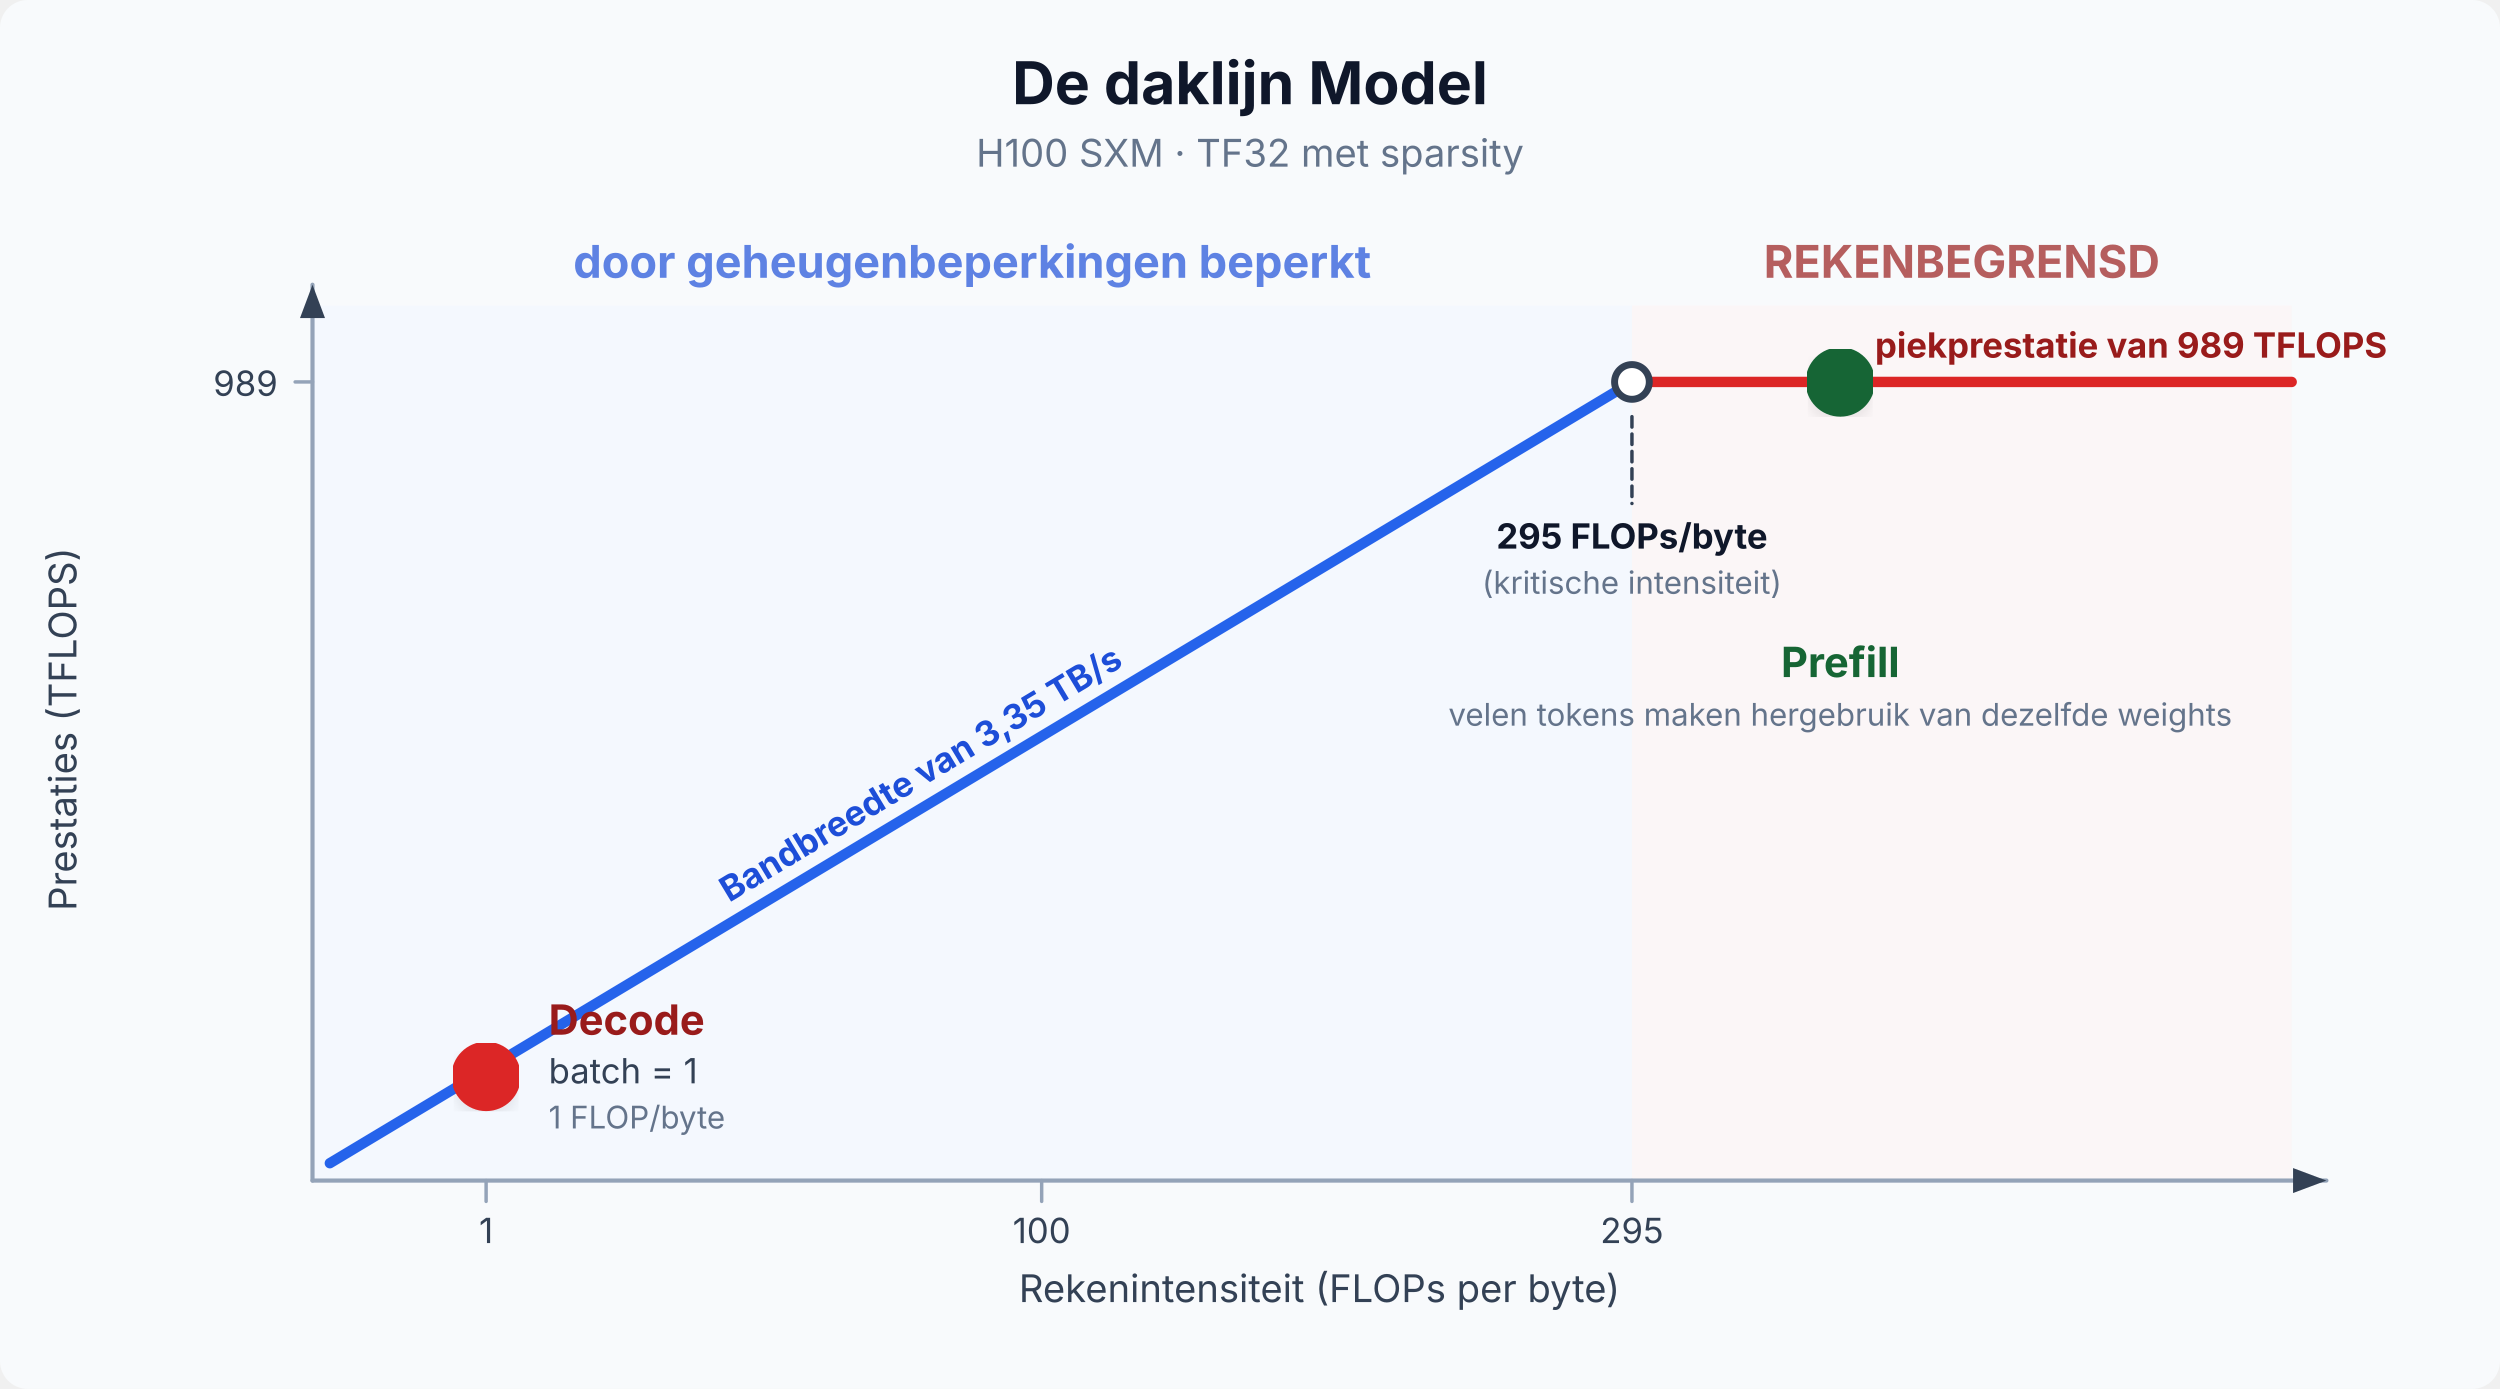
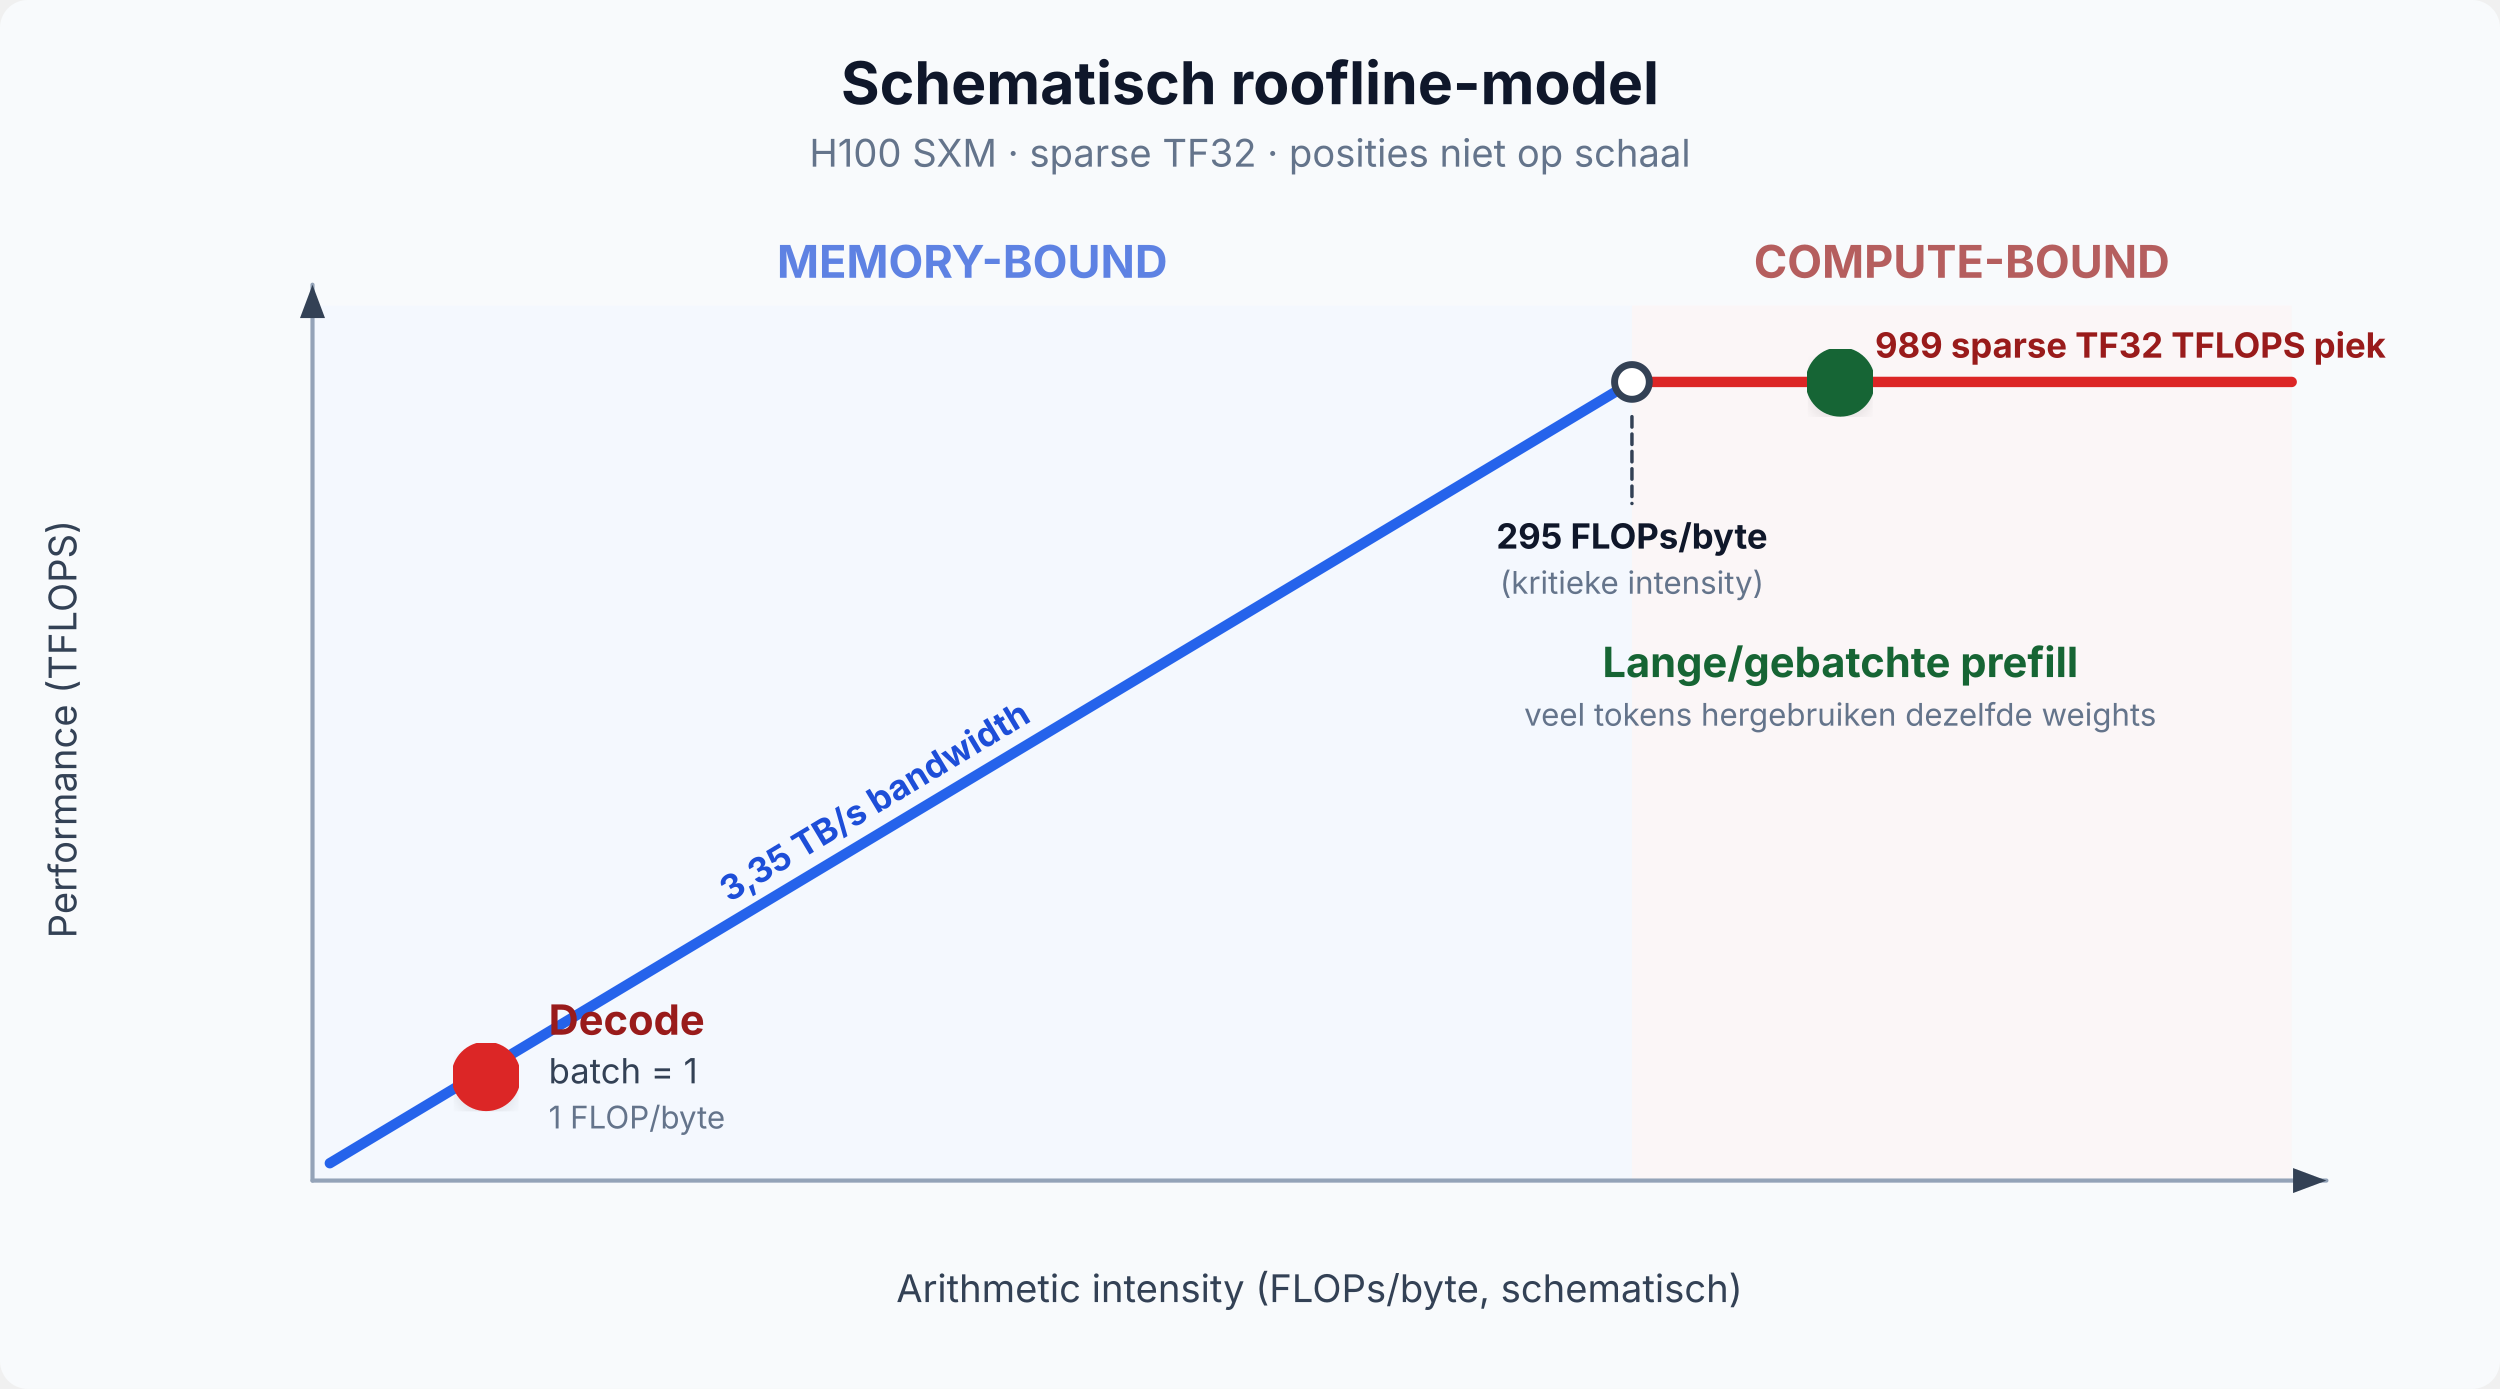
<svg xmlns="http://www.w3.org/2000/svg" viewBox="0 0 720 400" font-family="Inter, system-ui, sans-serif" role="img" aria-label="Roofline Model" data-visual-system="evidence-plate-v1" preserveAspectRatio="xMidYMid meet" shape-rendering="geometricPrecision" text-rendering="geometricPrecision">
  <defs>
    <filter id="s" x="-2%" y="-2%" width="104%" height="108%">
      <feDropShadow dx="0" dy="2" stdDeviation="2" flood-opacity="0.08" />
    </filter>
    <marker id="arr" markerWidth="8" markerHeight="6" refX="8" refY="3" orient="auto">
      <polygon points="0,0 8,3 0,6" fill="#334155" />
    </marker>
  </defs>
  <style data-visual-system="evidence-plate-v1">
    * { animation: none !important; }
    .anim-box, .bar, .bar-text, .seq-item, .t-box, .flow { opacity: 1 !important; transform: none !important; }
    path, line, polyline { stroke-linecap: round; stroke-linejoin: round; }
  </style>
  <rect width="720" height="400" fill="#f8fafc" rx="8" />
-   <text y="30" text-anchor="middle" font-size="17" font-weight="bold" fill="#0f172a" x="360">De daklijn Model</text>
-   <text y="48" text-anchor="middle" font-size="11" fill="#64748b" x="360">H100 SXM · TF32 met sparsity</text>
+   <text y="30" text-anchor="middle" font-size="17" font-weight="bold" fill="#0f172a" x="360">Schematisch roofline-model</text>
+   <text y="48" text-anchor="middle" font-size="11" fill="#64748b" x="360">H100 SXM · sparse TF32 · posities niet op schaal</text>
  <polygon points="90,340 90,88 470,88 470,340" fill="#eff6ff" opacity="0.5" />
  <polygon points="470,340 470,88 660,88 660,340" fill="#fef2f2" opacity="0.5" />
-   <text y="80" text-anchor="middle" font-size="13" font-weight="bold" fill="#1d4ed8" opacity="0.7" x="280">door geheugenbeperkingen beperkt</text>
-   <text y="80" text-anchor="middle" font-size="13" font-weight="bold" fill="#991b1b" opacity="0.7" x="565">REKENBEGRENSD</text>
+   <text y="80" text-anchor="middle" font-size="13" font-weight="bold" fill="#1d4ed8" opacity="0.7" x="280">MEMORY-BOUND</text>
+   <text y="80" text-anchor="middle" font-size="13" font-weight="bold" fill="#991b1b" opacity="0.7" x="565">COMPUTE-BOUND</text>
  <line x1="90" y1="340" x2="670" y2="340" stroke="#94a3b8" stroke-width="1.2" marker-end="url(#arr)" />
  <line x1="90" y1="340" x2="90" y2="82" stroke="#94a3b8" stroke-width="1.2" marker-end="url(#arr)" />
-   <text y="210" text-anchor="middle" font-size="11" fill="#334155" x="22" transform="rotate(-90,22,210)">Prestaties (TFLOPS)</text>
-   <text y="375" text-anchor="middle" font-size="11" fill="#334155" x="380">Rekenintensiteit (FLOPs per byte)</text>
-   <line x1="140" y1="340" x2="140" y2="346" stroke="#94a3b8" stroke-width="1" />
-   <text y="358" text-anchor="middle" font-size="10" fill="#334155" x="140">1</text>
-   <line x1="300" y1="340" x2="300" y2="346" stroke="#94a3b8" stroke-width="1" />
-   <text y="358" text-anchor="middle" font-size="10" fill="#334155" x="300">100</text>
-   <line x1="470" y1="340" x2="470" y2="346" stroke="#94a3b8" stroke-width="1" />
-   <text y="358" text-anchor="middle" font-size="10" fill="#334155" x="470">295</text>
-   <line x1="85" y1="110" x2="90" y2="110" stroke="#94a3b8" stroke-width="1" />
-   <text y="114" text-anchor="end" font-size="10" fill="#334155" x="80">989</text>
+   <text y="210" text-anchor="middle" font-size="11" fill="#334155" x="22" transform="rotate(-90,22,210)">Performance (TFLOPS)</text>
+   <text y="375" text-anchor="middle" font-size="11" fill="#334155" x="380">Arithmetic intensity (FLOPs/byte, schematisch)</text>
  <line x1="95" y1="335" x2="470" y2="110" stroke="#2563eb" stroke-width="3" stroke-linecap="round" />
  <line x1="470" y1="110" x2="660" y2="110" stroke="#dc2626" stroke-width="3" stroke-linecap="round" />
-   <text y="260" font-size="10" fill="#1d4ed8" font-weight="bold" x="210" transform="rotate(-31,210,260)">Bandbreedte van 3,35 TB/s</text>
-   <text y="103" font-size="10" fill="#991b1b" font-weight="bold" x="540">piekprestatie van 989 TFLOPS</text>
+   <text y="260" font-size="10" fill="#1d4ed8" font-weight="bold" x="210" transform="rotate(-31,210,260)">3,35 TB/s bandwidth</text>
+   <text y="103" font-size="10" fill="#991b1b" font-weight="bold" x="540">989 sparse TF32 TFLOPS piek</text>
  <circle cx="470" cy="110" r="5" fill="#ffffff" stroke="#334155" stroke-width="2" />
  <line x1="470" y1="120" x2="470" y2="145" stroke="#334155" stroke-width="1" stroke-dasharray="3,2" />
  <text y="158" text-anchor="middle" font-size="10" font-weight="bold" fill="#0f172a" x="470">295 FLOPs/byte</text>
-   <text y="171" text-anchor="middle" font-size="9" fill="#64748b" x="470">(kritische intensiteit)</text>
+   <text y="171" text-anchor="middle" font-size="9" fill="#64748b" x="470">(kritieke intensity)</text>
  <circle cx="140" cy="310" r="9" fill="#dc2626" stroke="#dc2626" stroke-width="2" filter="url(#s)" />
  <text y="298" font-size="12" font-weight="bold" fill="#991b1b" x="158">Decode</text>
  <text y="312" font-size="10" fill="#334155" x="158">batch = 1</text>
  <text y="325" font-size="9" fill="#64748b" x="158">1 FLOP/byte</text>
  <circle cx="530" cy="110" r="9" fill="#166534" stroke="#166534" stroke-width="2" filter="url(#s)" />
-   <text y="195" text-anchor="middle" font-size="12" font-weight="bold" fill="#166534" x="530">Prefill</text>
-   <text y="209" text-anchor="middle" font-size="9" fill="#64748b" x="530">velen tokens maken hergebruik van dezelfde weights</text>
+   <text y="195" text-anchor="middle" font-size="12" font-weight="bold" fill="#166534" x="530">Lange/gebatchte prefill</text>
+   <text y="209" text-anchor="middle" font-size="9" fill="#64748b" x="530">veel tokens hergebruiken dezelfde weights</text>
</svg>
